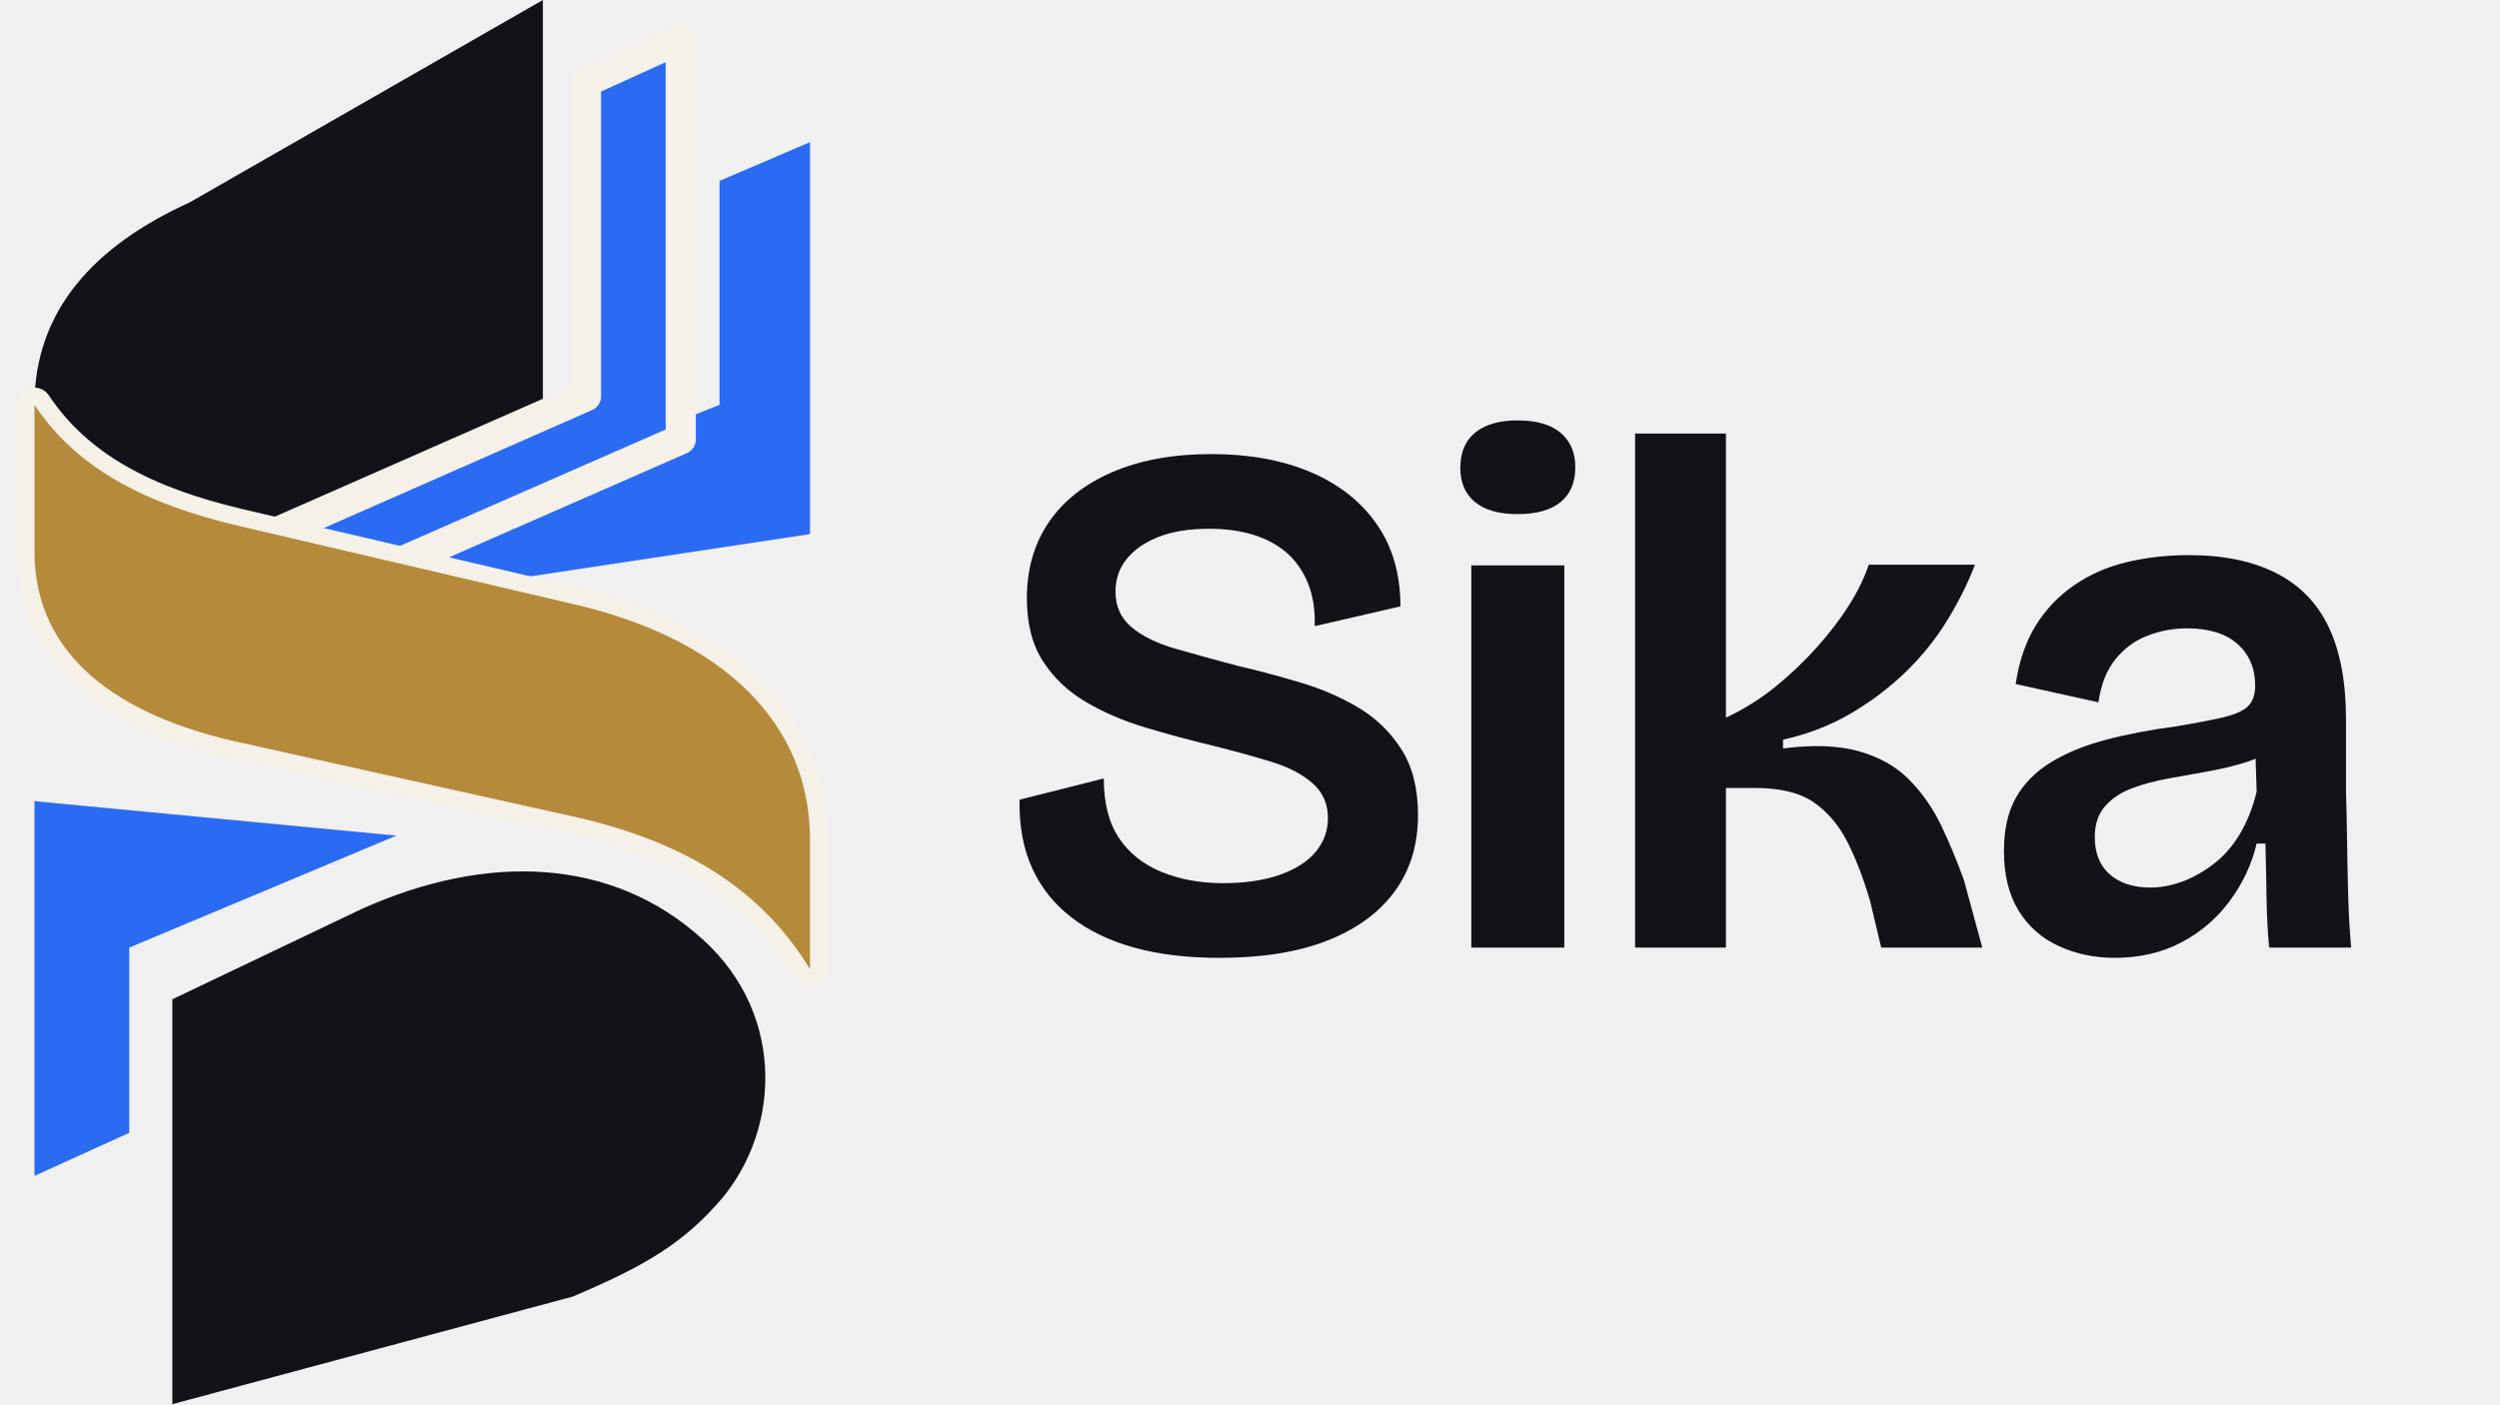
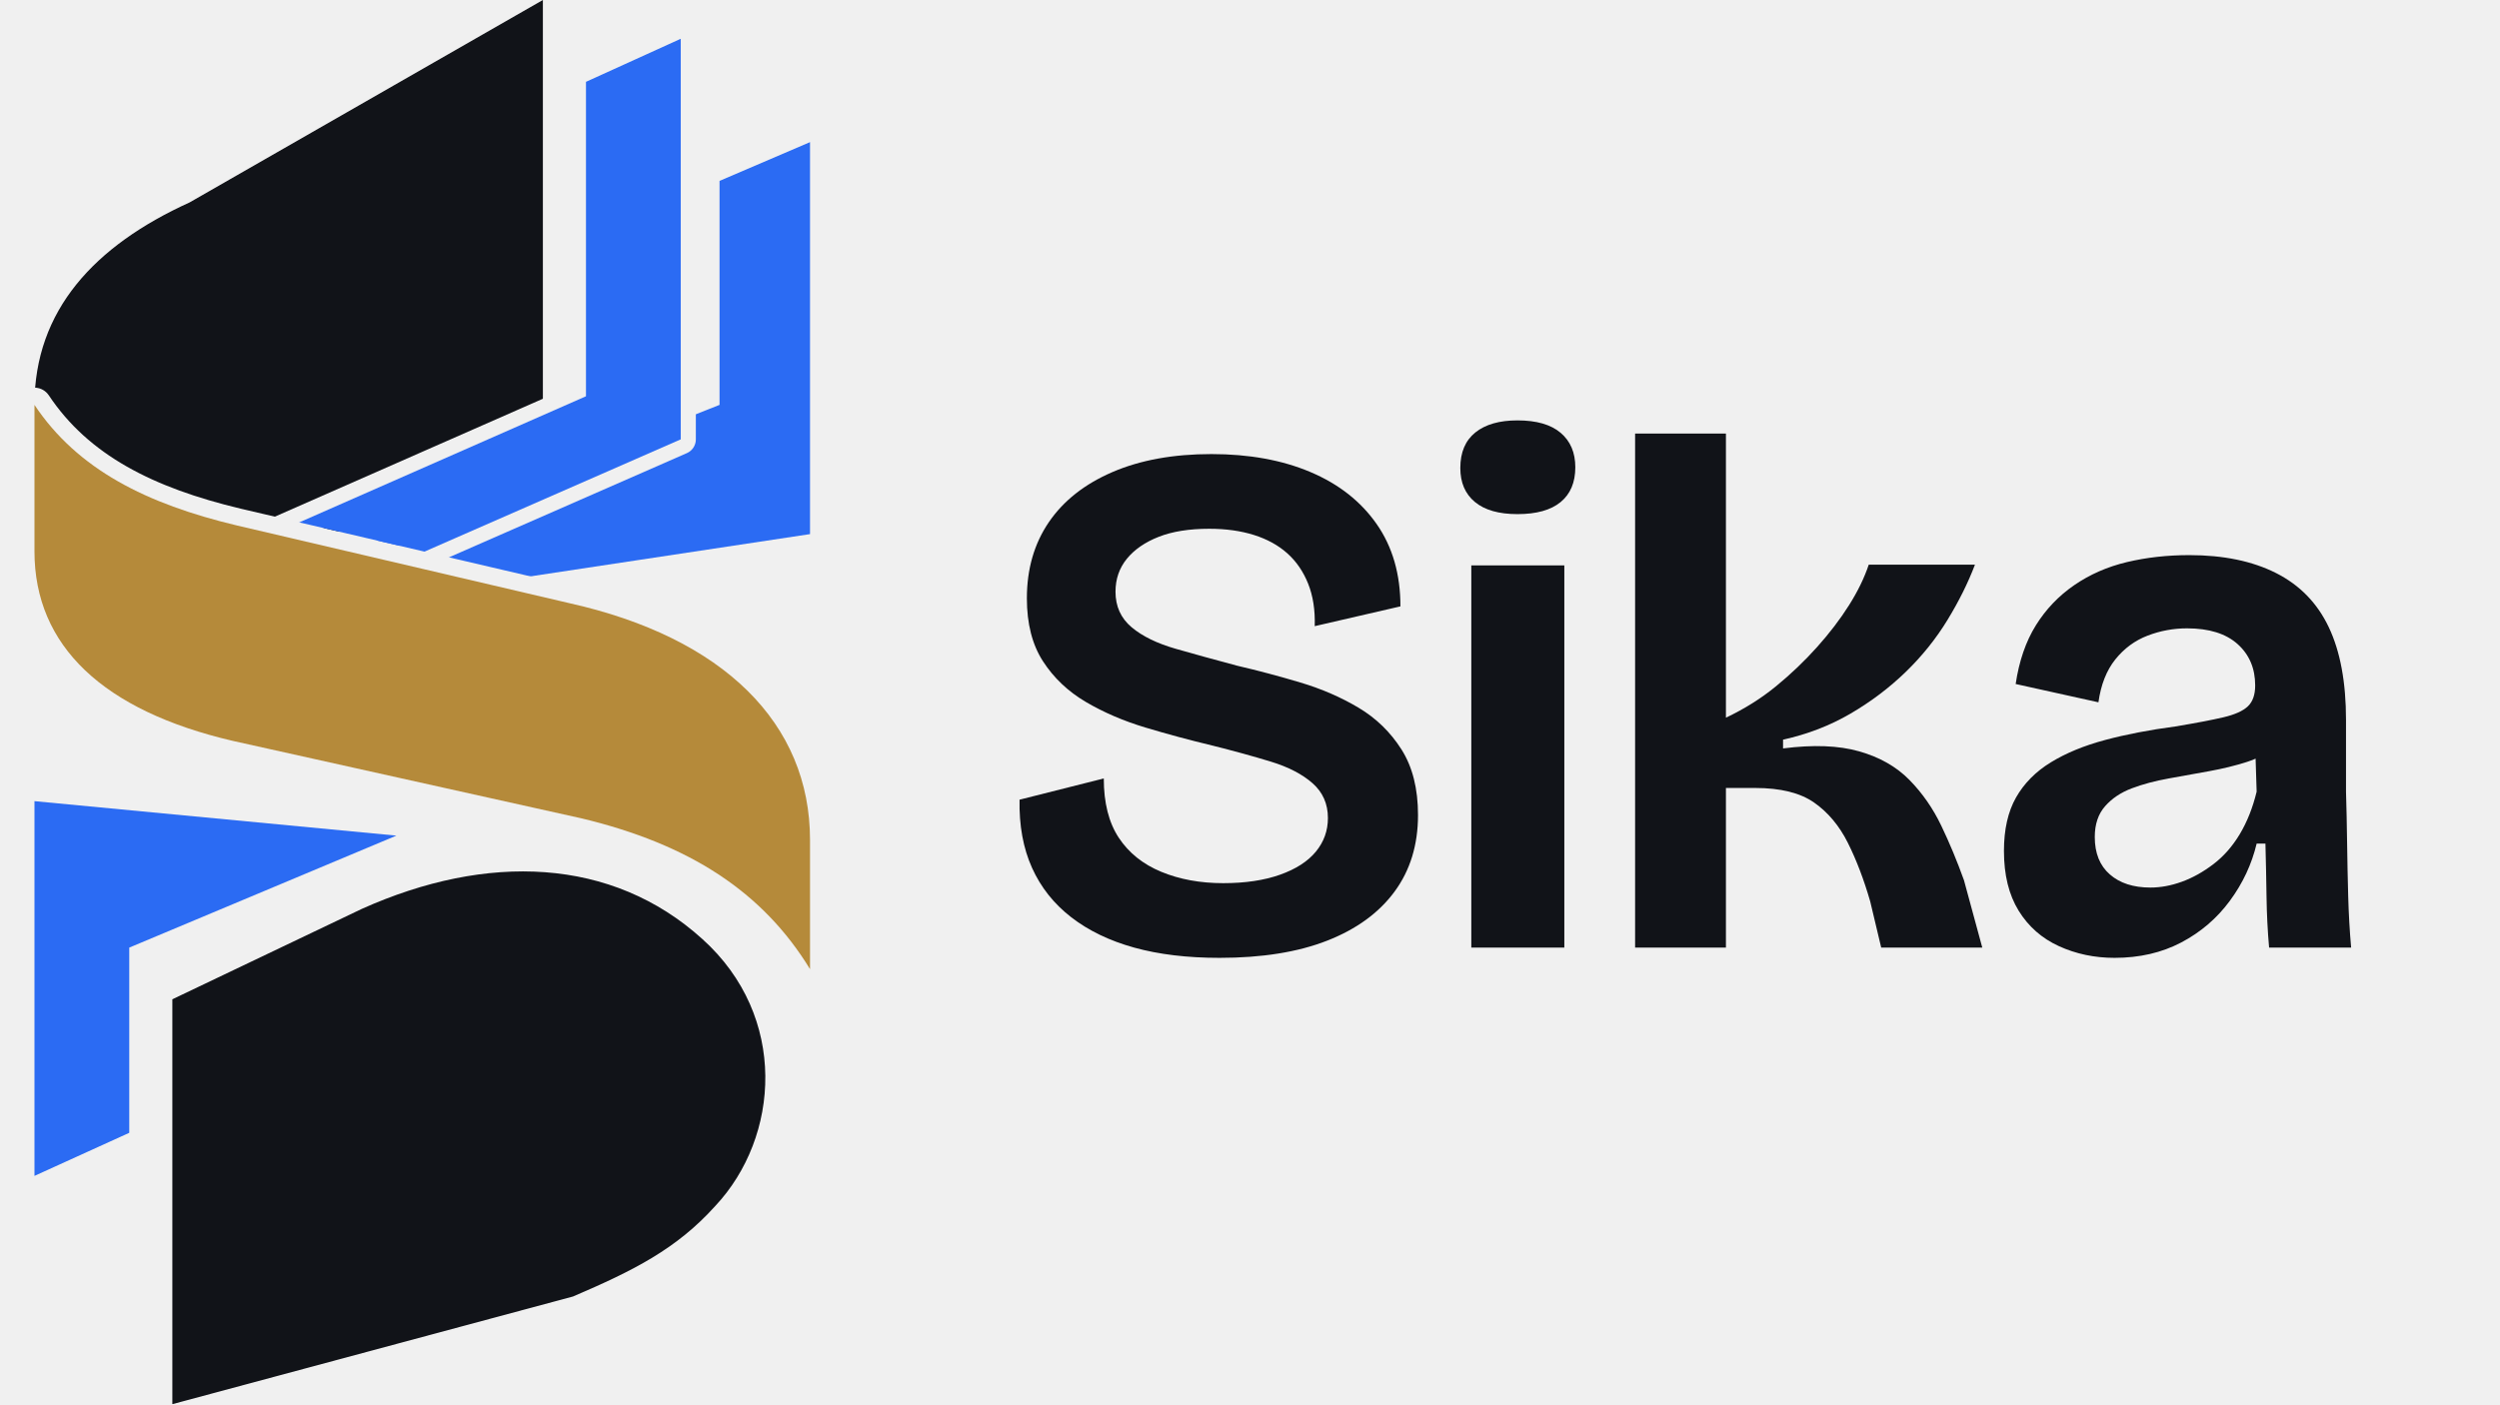
<svg xmlns="http://www.w3.org/2000/svg" viewBox="0 0 580 326" role="img" aria-labelledby="title">
-   <g>
+   <defs>
+     <mask id="underlay" maskUnits="userSpaceOnUse" x="0" y="0" width="196" height="326">
+       <rect width="196" height="326" fill="#fff" />
+       <path fill="none" stroke="#000" stroke-width="7" stroke-linejoin="round" d="M136 19l22-10v93l-89 39-8-16 75-33V19Z" />
+       <path fill="none" stroke="#000" stroke-width="8" stroke-linejoin="round" d="M8 94c10 15 26 23 47 28l77 18c36 8 56 28 56 55v30c-11-18-28-29-53-35l-81-18C24 165 8 150 8 128V94Z" />
+     </mask>
+     <mask id="ribbon-gap" maskUnits="userSpaceOnUse" x="0" y="0" width="196" height="326">
+       <rect width="196" height="326" fill="#fff" />
+       <path fill="none" stroke="#000" stroke-width="8" stroke-linejoin="round" d="M8 94c10 15 26 23 47 28l77 18c36 8 56 28 56 55v30c-11-18-28-29-53-35l-81-18C24 165 8 150 8 128V94Z" />
+     </mask>
+   </defs>
+   <g mask="url(#underlay)">
    <path fill="#111318" d="M126 0v102l-53 24C42 140 8 124 8 94 8 72 22 57 44 47L126 0Z" />
    <path fill="#2B6BF3" d="M167 42l21-9v91l-86 13-26-7 91-36V42Z" />
-     <path fill="#2B6BF3" stroke="#F5F1E8" stroke-width="7" stroke-linejoin="round" d="M136 19l22-10v93l-89 39-8-16 75-33V19Z" />
    <path fill="#2B6BF3" d="M8 186l84 8-62 26v43L8 273v-87Z" />
    <path fill="#111318" d="M40 232l44-21c29-13 58-12 79 7 20 18 18 46 3 62-9 10-19 15-33 21l-93 25v-94Z" />
-     <path fill="#F5F1E8" stroke="#F5F1E8" stroke-width="8" stroke-linejoin="round" d="M8 94c10 15 26 23 47 28l77 18c36 8 56 28 56 55v30c-11-18-28-29-53-35l-81-18C24 165 8 150 8 128V94Z" />
-     <path fill="#B58A3A" d="M8 94c10 15 26 23 47 28l77 18c36 8 56 28 56 55v30c-11-18-28-29-53-35l-81-18C24 165 8 150 8 128V94Z" />
  </g>
+   <path mask="url(#ribbon-gap)" fill="#2B6BF3" d="M136 19l22-10v93l-89 39-8-16 75-33V19Z" />
+   <path fill="#B58A3A" d="M8 94c10 15 26 23 47 28l77 18c36 8 56 28 56 55v30c-11-18-28-29-53-35l-81-18C24 165 8 150 8 128V94Z" />
  <g fill="#111318" transform="translate(230 220) scale(.17 -.17)">
    <path transform="translate(0 0)" d="M312 -14Q246 -14 195.5 0Q145 14 109.5 41.5Q74 69 56 109Q38 149 39 202L154 231Q154 181 174.5 150Q195 119 232.5 103.5Q270 88 317 88Q362 88 394.5 99.5Q427 111 443.5 131Q460 151 460 177Q460 206 439 224.5Q418 243 382 254Q346 265 302 276Q256 287 211 300.5Q166 314 129.5 335.5Q93 357 71 391Q49 425 49 477Q49 537 79 581Q109 625 166 649.5Q223 674 301 674Q378 674 436 649.5Q494 625 526.5 578.5Q559 532 559 466L442 439Q443 472 433 497Q423 522 404.5 538.5Q386 555 359 563.5Q332 572 298 572Q257 572 229 561Q201 550 185.5 531Q170 512 170 486Q170 456 192 437.5Q214 419 252.5 408Q291 397 336 385Q379 375 422.5 362Q466 349 502 327.5Q538 306 560.5 270.5Q583 235 583 181Q583 120 551 76.5Q519 33 459 9.5Q399 -14 312 -14Z" />
    <path transform="translate(597.762 0)" d="M58 0L58 522L185 522L185 0ZM121 592Q83 592 63 608.5Q43 625 43 655Q43 687 63.5 703.5Q84 720 121 720Q160 720 180 703Q200 686 200 656Q200 625 180 608.5Q160 592 121 592Z" />
    <path transform="translate(821.381 0)" d="M58 0L58 702L182 702L182 314Q220 332 250.5 357Q281 382 306.5 410.5Q332 439 350 467.5Q368 496 377 523L522 523Q508 486 484.5 447.5Q461 409 427.5 376.5Q394 344 352 319.5Q310 295 260 284L260 272Q322 280 364 268Q406 256 432.5 229Q459 202 476 166.5Q493 131 507 92L532 0L394 0L379 63Q366 108 348.5 143Q331 178 302.5 198Q274 218 222 218L182 218L182 0Z" />
    <path transform="translate(1348.952 0)" d="M185 -14Q144 -14 109 2Q74 18 54 50.5Q34 83 34 132Q34 176 50.5 205Q67 234 98 253Q129 272 172 283.5Q215 295 268 302Q310 309 333.5 314.5Q357 320 367 329.5Q377 339 377 358Q377 393 353 414.5Q329 436 284 436Q256 436 230 426Q204 416 186 393.5Q168 371 163 335L50 360Q57 407 77.5 440Q98 473 130 495Q162 517 202 526.5Q242 536 287 536Q357 536 405.5 511.5Q454 487 477.5 437.5Q501 388 501 311L501 213Q502 180 502.5 143Q503 106 504 70Q505 34 508 0L396 0Q393 34 392.5 69Q392 104 391 142L379 142Q369 100 342.5 64Q316 28 276 7Q236 -14 185 -14ZM234 82Q255 82 277 90Q299 98 320 114Q341 130 356 155Q371 180 379 213L377 276L403 275Q389 261 365.5 253.5Q342 246 314.5 241Q287 236 259 231Q231 226 208.5 217.5Q186 209 172 193Q158 177 158 151Q158 118 178.5 100Q199 82 234 82Z" />
  </g>
</svg>
